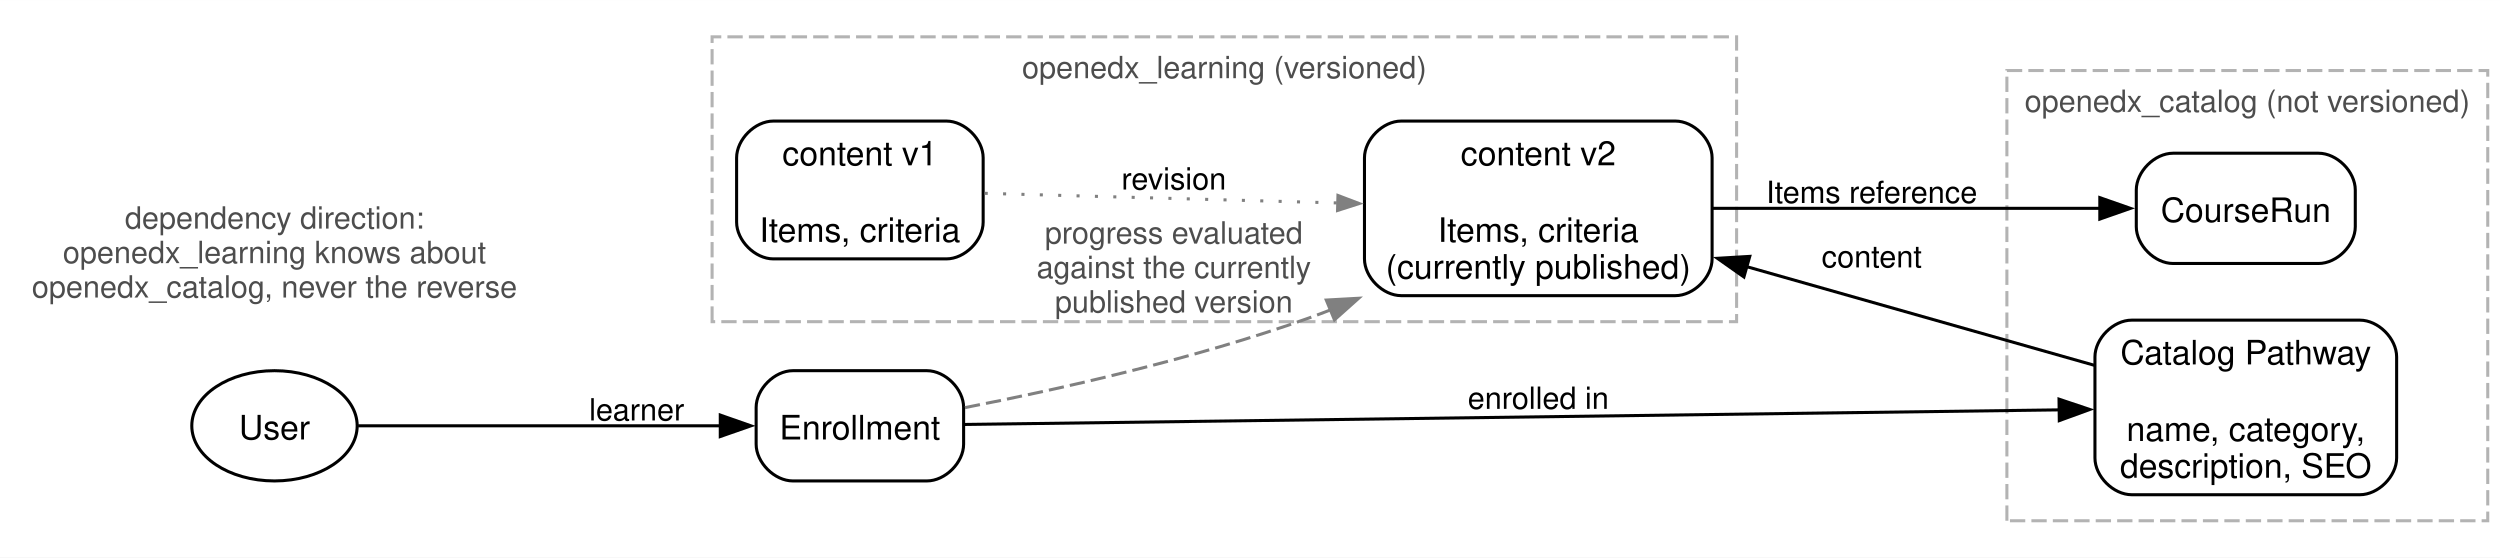
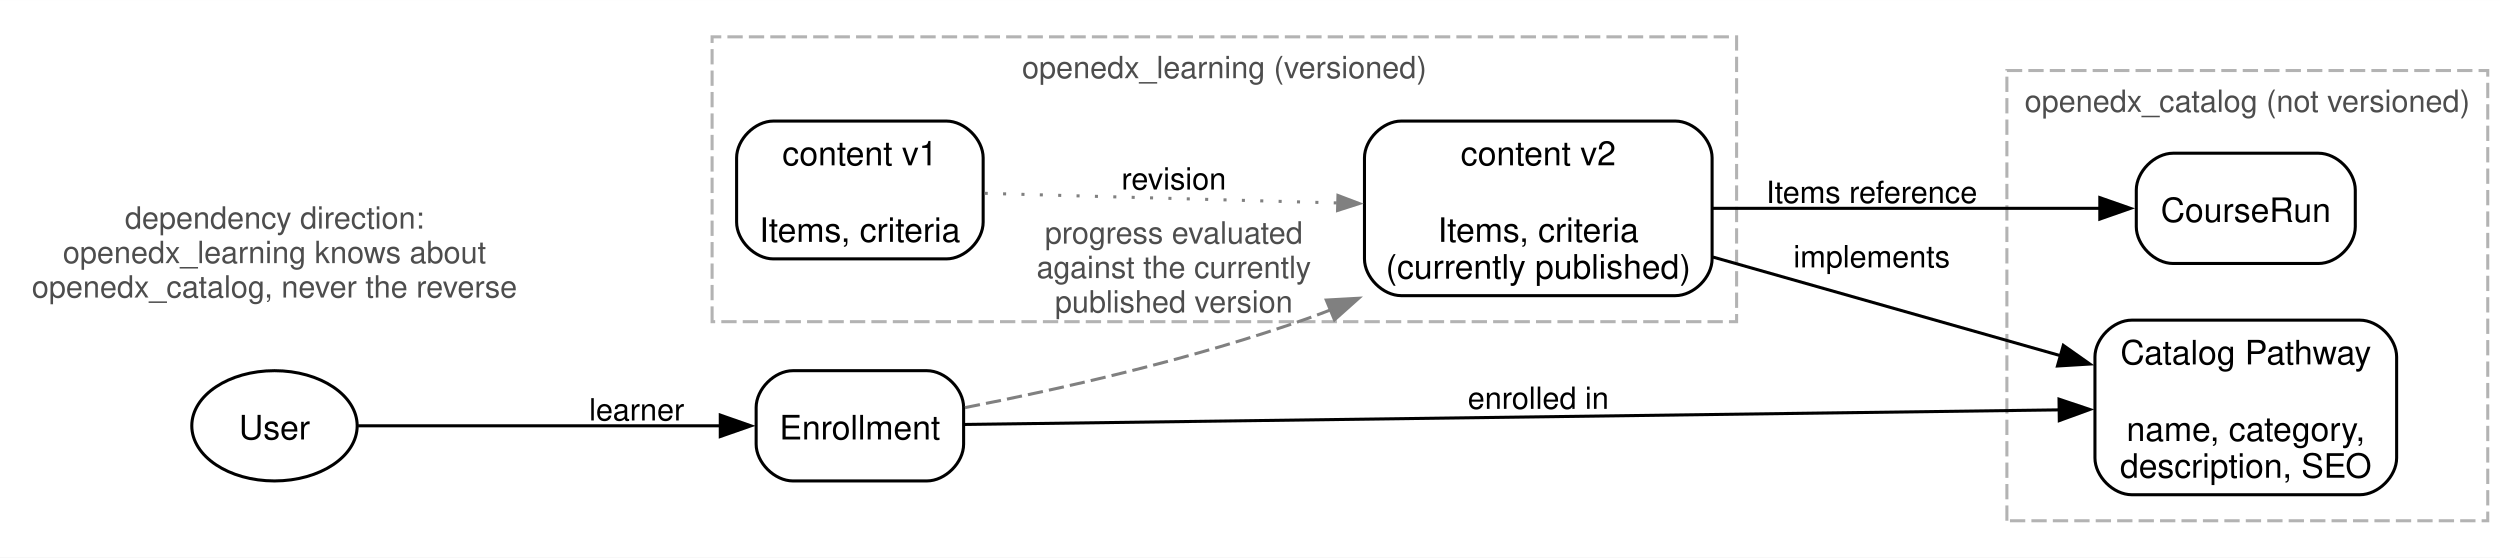
<svg xmlns="http://www.w3.org/2000/svg" width="816pt" height="182pt" viewBox="0.00 0.00 816.25 182.00">
  <g id="graph0" class="graph" transform="scale(1 1) rotate(0) translate(4 178)">
    <polygon fill="white" stroke="none" points="-4,4 -4,-178 812.25,-178 812.25,4 -4,4" />
    <g id="clust1" class="cluster">
      <polygon fill="none" stroke="#b3b3b3" stroke-dasharray="5,2" points="651.25,-8 651.25,-155 808.25,-155 808.25,-8 651.25,-8" />
      <text text-anchor="middle" x="729.75" y="-141.5" font-family="Helvetica,sans-Serif" font-size="10.00" fill="#4d4d4d">openedx_catalog (not versioned)</text>
    </g>
    <g id="clust2" class="cluster">
      <polygon fill="none" stroke="#b3b3b3" stroke-dasharray="5,2" points="228.5,-73 228.5,-166 563,-166 563,-73 228.5,-73" />
      <text text-anchor="middle" x="395.75" y="-152.5" font-family="Helvetica,sans-Serif" font-size="10.00" fill="#4d4d4d">openedx_learning (versioned)</text>
    </g>
    <g id="node1" class="node">
      <path fill="none" stroke="black" d="M766.5,-73.5C766.5,-73.5 692,-73.5 692,-73.5 686,-73.5 680,-67.5 680,-61.5 680,-61.5 680,-28.5 680,-28.5 680,-22.5 686,-16.5 692,-16.5 692,-16.5 766.5,-16.5 766.5,-16.5 772.5,-16.5 778.5,-22.5 778.5,-28.5 778.5,-28.5 778.5,-61.5 778.5,-61.5 778.5,-67.5 772.5,-73.5 766.5,-73.5" />
      <text text-anchor="middle" x="729.25" y="-59.05" font-family="Helvetica,sans-Serif" font-size="11.00">Catalog Pathway</text>
      <text text-anchor="middle" x="729.25" y="-34.05" font-family="Helvetica,sans-Serif" font-size="11.00">name, category,</text>
      <text text-anchor="middle" x="729.25" y="-22.05" font-family="Helvetica,sans-Serif" font-size="11.00">description, SEO</text>
    </g>
    <g id="node2" class="node">
      <path fill="none" stroke="black" d="M753,-128C753,-128 705.5,-128 705.5,-128 699.5,-128 693.5,-122 693.5,-116 693.5,-116 693.5,-104 693.5,-104 693.5,-98 699.5,-92 705.5,-92 705.5,-92 753,-92 753,-92 759,-92 765,-98 765,-104 765,-104 765,-116 765,-116 765,-122 759,-128 753,-128" />
      <text text-anchor="middle" x="729.25" y="-105.55" font-family="Helvetica,sans-Serif" font-size="11.00">CourseRun</text>
    </g>
    <g id="node3" class="node">
      <path fill="none" stroke="black" d="M305,-138.5C305,-138.5 248.5,-138.5 248.5,-138.5 242.5,-138.5 236.5,-132.5 236.5,-126.5 236.5,-126.5 236.5,-105.5 236.5,-105.5 236.5,-99.5 242.5,-93.5 248.5,-93.5 248.5,-93.5 305,-93.5 305,-93.5 311,-93.5 317,-99.5 317,-105.5 317,-105.5 317,-126.5 317,-126.5 317,-132.5 311,-138.5 305,-138.5" />
      <text text-anchor="middle" x="276.75" y="-124.05" font-family="Helvetica,sans-Serif" font-size="11.00">content v1</text>
      <text text-anchor="middle" x="276.75" y="-99.05" font-family="Helvetica,sans-Serif" font-size="11.00">Items, criteria</text>
    </g>
    <g id="node4" class="node">
      <path fill="none" stroke="black" d="M543,-138.5C543,-138.5 453.5,-138.5 453.5,-138.5 447.5,-138.5 441.5,-132.5 441.5,-126.5 441.5,-126.5 441.5,-93.5 441.5,-93.5 441.5,-87.5 447.5,-81.5 453.5,-81.5 453.5,-81.5 543,-81.5 543,-81.5 549,-81.5 555,-87.5 555,-93.5 555,-93.5 555,-126.5 555,-126.5 555,-132.5 549,-138.5 543,-138.5" />
      <text text-anchor="middle" x="498.25" y="-124.05" font-family="Helvetica,sans-Serif" font-size="11.00">content v2</text>
      <text text-anchor="middle" x="498.25" y="-99.05" font-family="Helvetica,sans-Serif" font-size="11.00">Items, criteria</text>
      <text text-anchor="middle" x="498.25" y="-87.05" font-family="Helvetica,sans-Serif" font-size="11.00">(currently published)</text>
    </g>
    <g id="edge1" class="edge">
      <path fill="none" stroke="#808080" stroke-dasharray="1,5" d="M317.5,-114.91C349.66,-114.03 395.58,-112.78 432.96,-111.76" />
      <polygon fill="#808080" stroke="#808080" points="432.84,-114.21 439.77,-111.57 432.71,-109.31 432.84,-114.21" />
      <text text-anchor="middle" x="379.25" y="-116.14" font-family="Helvetica,sans-Serif" font-size="10.00">revision</text>
    </g>
    <g id="edge5" class="edge">
-       <path fill="none" stroke="black" d="M566.29,-90.97C602.65,-80.65 646.78,-68.12 679.79,-58.76" />
-       <polygon fill="black" stroke="black" points="565.39,-87.59 556.73,-93.69 567.3,-94.32 565.39,-87.59" />
-       <text text-anchor="middle" x="607.12" y="-90.73" font-family="Helvetica,sans-Serif" font-size="10.00">content</text>
+       <path fill="none" stroke="black" d="M555.27,-94.1C589.68,-84.33 633.72,-71.83 668.76,-61.89" />
+       <polygon fill="black" stroke="black" points="669.67,-65.27 678.33,-59.17 667.76,-58.53 669.67,-65.27" />
+       <text text-anchor="middle" x="607.12" y="-90.73" font-family="Helvetica,sans-Serif" font-size="10.00">implements</text>
    </g>
    <g id="edge6" class="edge">
      <path fill="none" stroke="black" d="M555.27,-110C594.1,-110 645.2,-110 681.77,-110" />
      <polygon fill="black" stroke="black" points="681.59,-113.5 691.59,-110 681.59,-106.5 681.59,-113.5" />
      <text text-anchor="middle" x="607.12" y="-111.75" font-family="Helvetica,sans-Serif" font-size="10.00">Items reference</text>
    </g>
    <g id="node5" class="node">
      <ellipse fill="none" stroke="black" cx="85.62" cy="-39" rx="27" ry="18" />
      <text text-anchor="middle" x="85.62" y="-34.55" font-family="Helvetica,sans-Serif" font-size="11.00">User</text>
    </g>
    <g id="node6" class="node">
      <path fill="none" stroke="black" d="M298.62,-57C298.62,-57 254.88,-57 254.88,-57 248.88,-57 242.88,-51 242.88,-45 242.88,-45 242.88,-33 242.88,-33 242.88,-27 248.88,-21 254.88,-21 254.88,-21 298.62,-21 298.62,-21 304.62,-21 310.62,-27 310.62,-33 310.62,-33 310.62,-45 310.62,-45 310.62,-51 304.62,-57 298.62,-57" />
      <text text-anchor="middle" x="276.75" y="-34.55" font-family="Helvetica,sans-Serif" font-size="11.00">Enrollment</text>
    </g>
    <g id="edge2" class="edge">
      <path fill="none" stroke="black" d="M112.92,-39C143.51,-39 194.51,-39 231.29,-39" />
      <polygon fill="black" stroke="black" points="231.17,-42.5 241.17,-39 231.17,-35.5 231.17,-42.5" />
      <text text-anchor="middle" x="203.88" y="-40.75" font-family="Helvetica,sans-Serif" font-size="10.00">learner</text>
    </g>
    <g id="edge3" class="edge">
      <path fill="none" stroke="black" d="M310.88,-39.44C386.44,-40.45 572.43,-42.92 668.56,-44.21" />
      <polygon fill="black" stroke="black" points="668.27,-47.7 678.31,-44.33 668.36,-40.7 668.27,-47.7" />
      <text text-anchor="middle" x="498.25" y="-44.54" font-family="Helvetica,sans-Serif" font-size="10.00">enrolled in</text>
    </g>
    <g id="edge4" class="edge">
      <path fill="none" stroke="#808080" stroke-dasharray="5,2" d="M311.05,-44.94C340.98,-50.77 385.88,-60.76 423.5,-74.25 425.84,-75.09 428.2,-75.98 430.58,-76.91" />
      <polygon fill="#808080" stroke="#808080" points="429.03,-80.06 439.61,-80.65 431.7,-73.59 429.03,-80.06" />
      <text text-anchor="middle" x="379.25" y="-98.5" font-family="Helvetica,sans-Serif" font-size="10.00" fill="#4d4d4d">progress evaluated</text>
      <text text-anchor="middle" x="379.25" y="-87.25" font-family="Helvetica,sans-Serif" font-size="10.00" fill="#4d4d4d">against the currently</text>
      <text text-anchor="middle" x="379.25" y="-76" font-family="Helvetica,sans-Serif" font-size="10.00" fill="#4d4d4d">published version</text>
    </g>
    <g id="node7" class="node">
      <text text-anchor="middle" x="85.62" y="-103.38" font-family="Helvetica,sans-Serif" font-size="10.00" fill="#4d4d4d">dependency direction:</text>
      <text text-anchor="middle" x="85.62" y="-92.12" font-family="Helvetica,sans-Serif" font-size="10.00" fill="#4d4d4d">openedx_learning knows about</text>
      <text text-anchor="middle" x="85.62" y="-80.88" font-family="Helvetica,sans-Serif" font-size="10.00" fill="#4d4d4d">openedx_catalog, never the reverse</text>
    </g>
  </g>
</svg>
